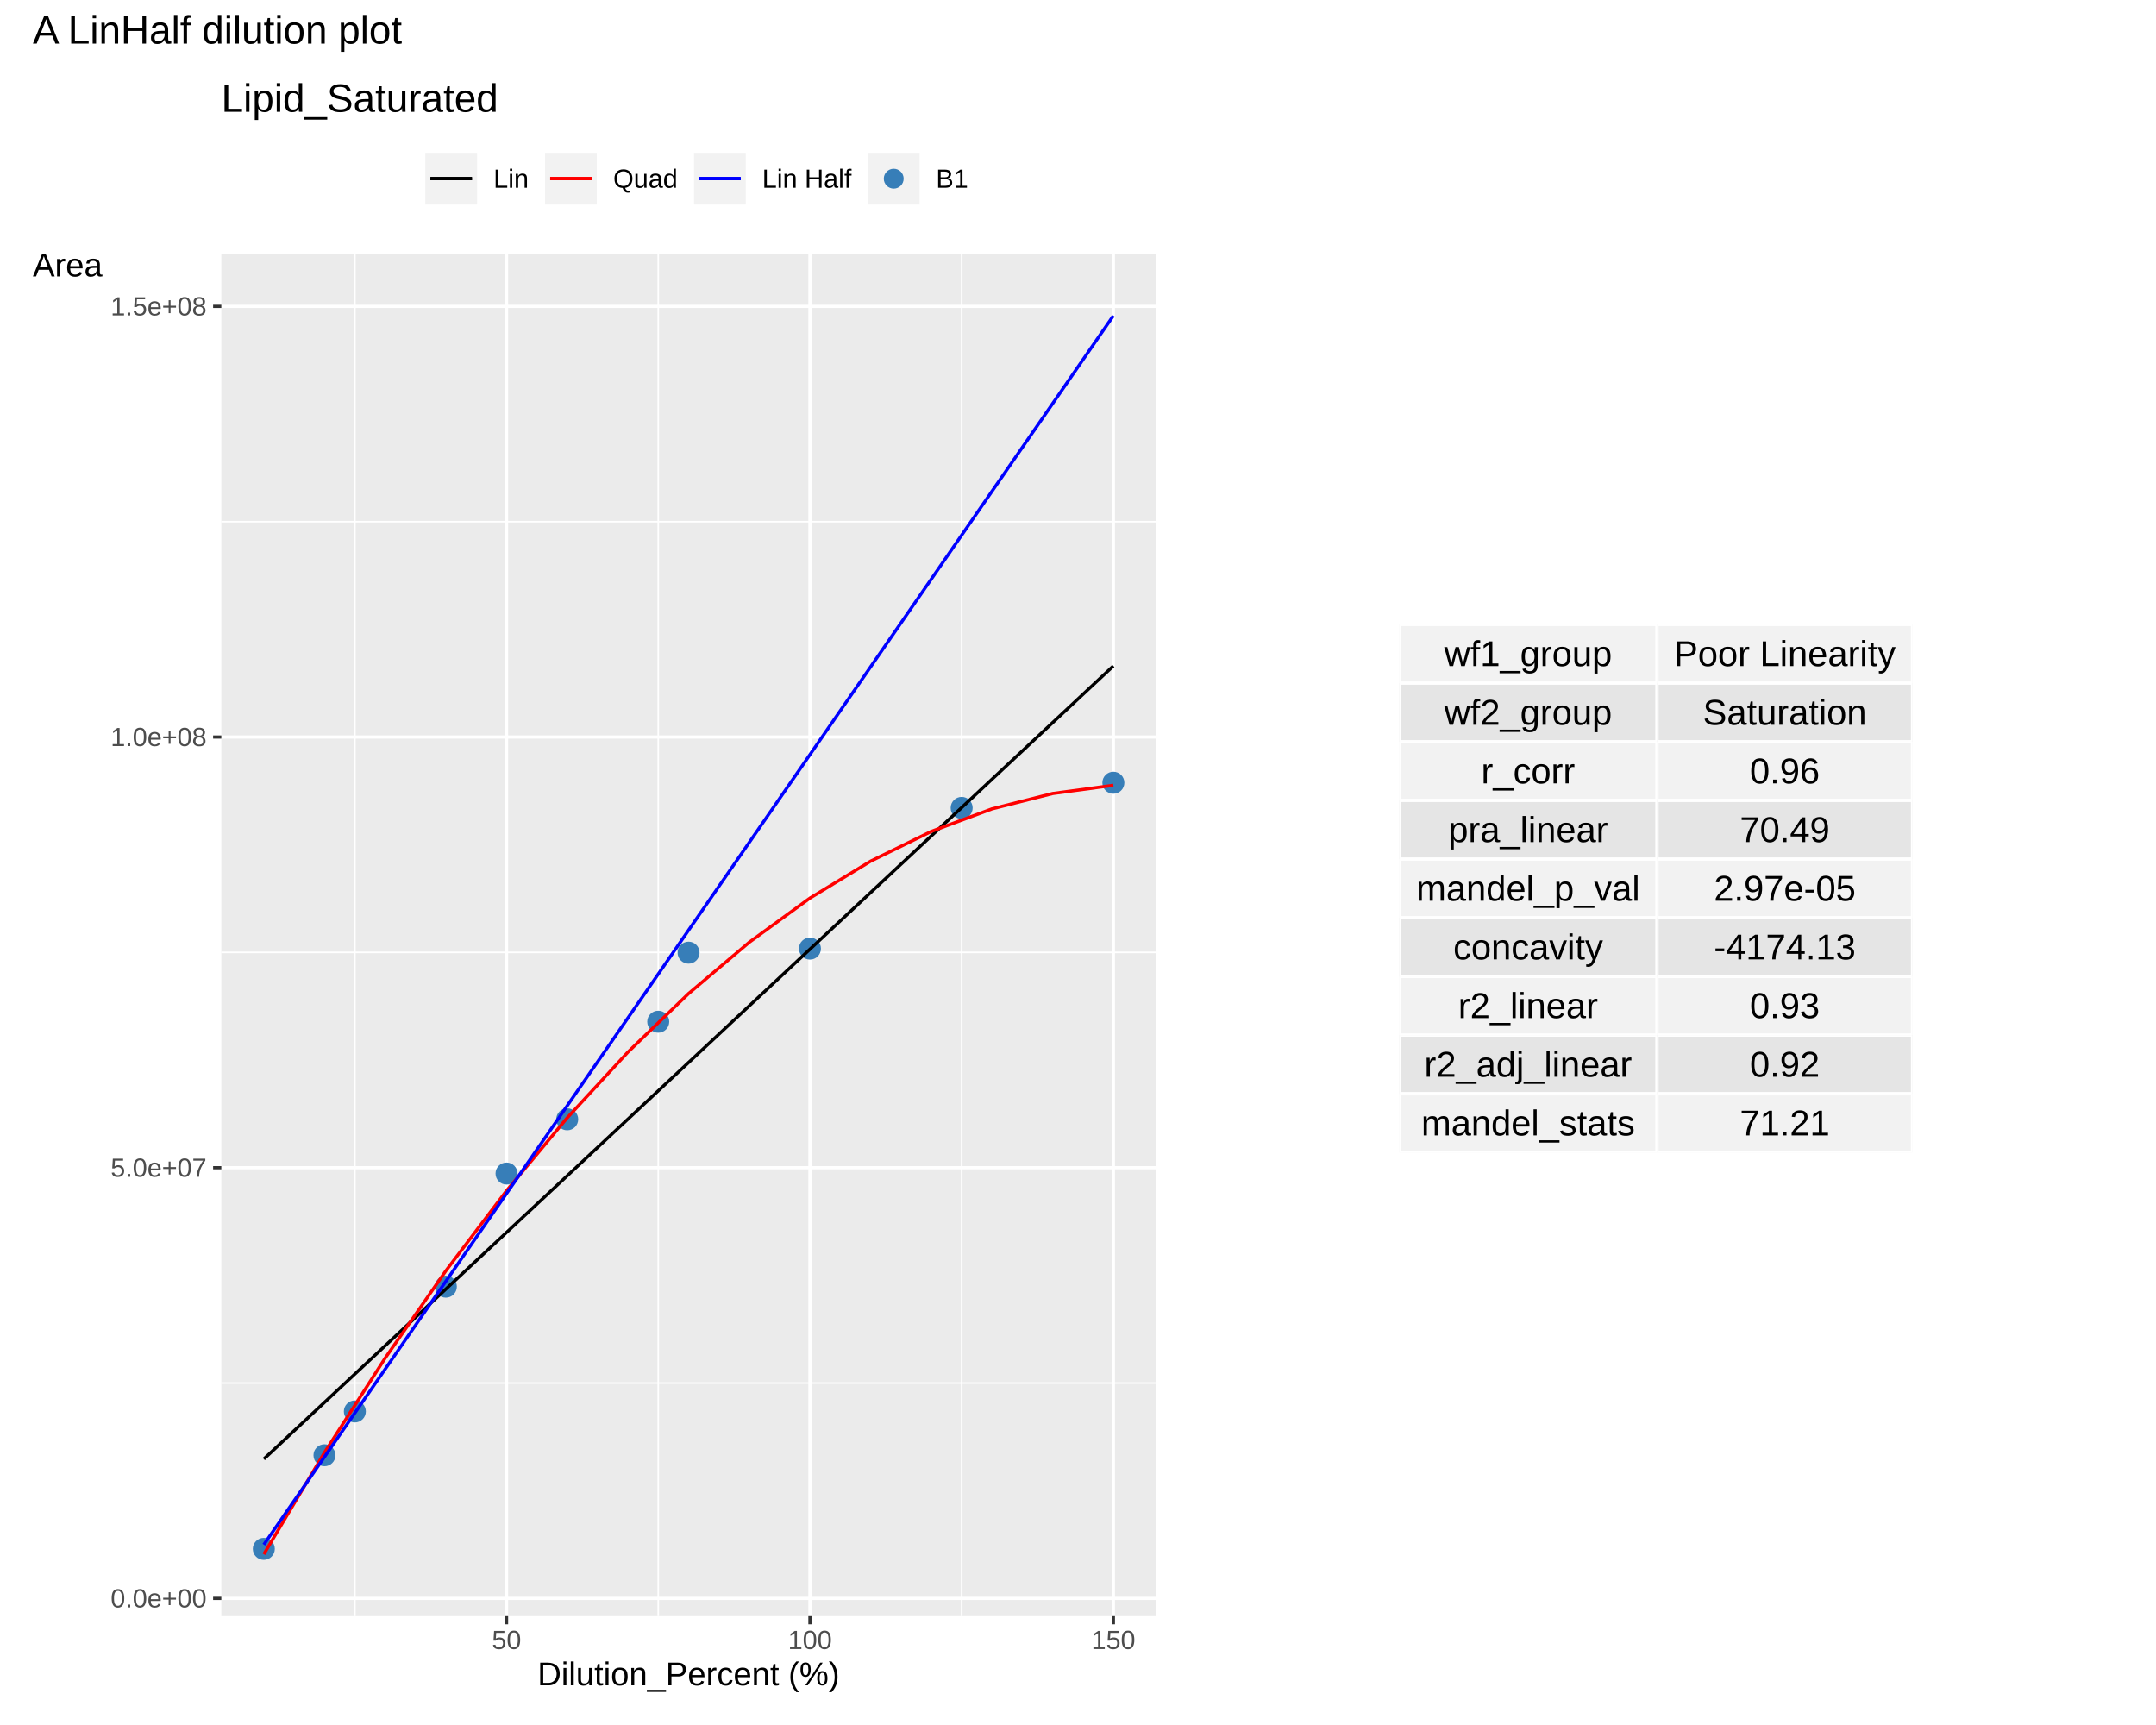
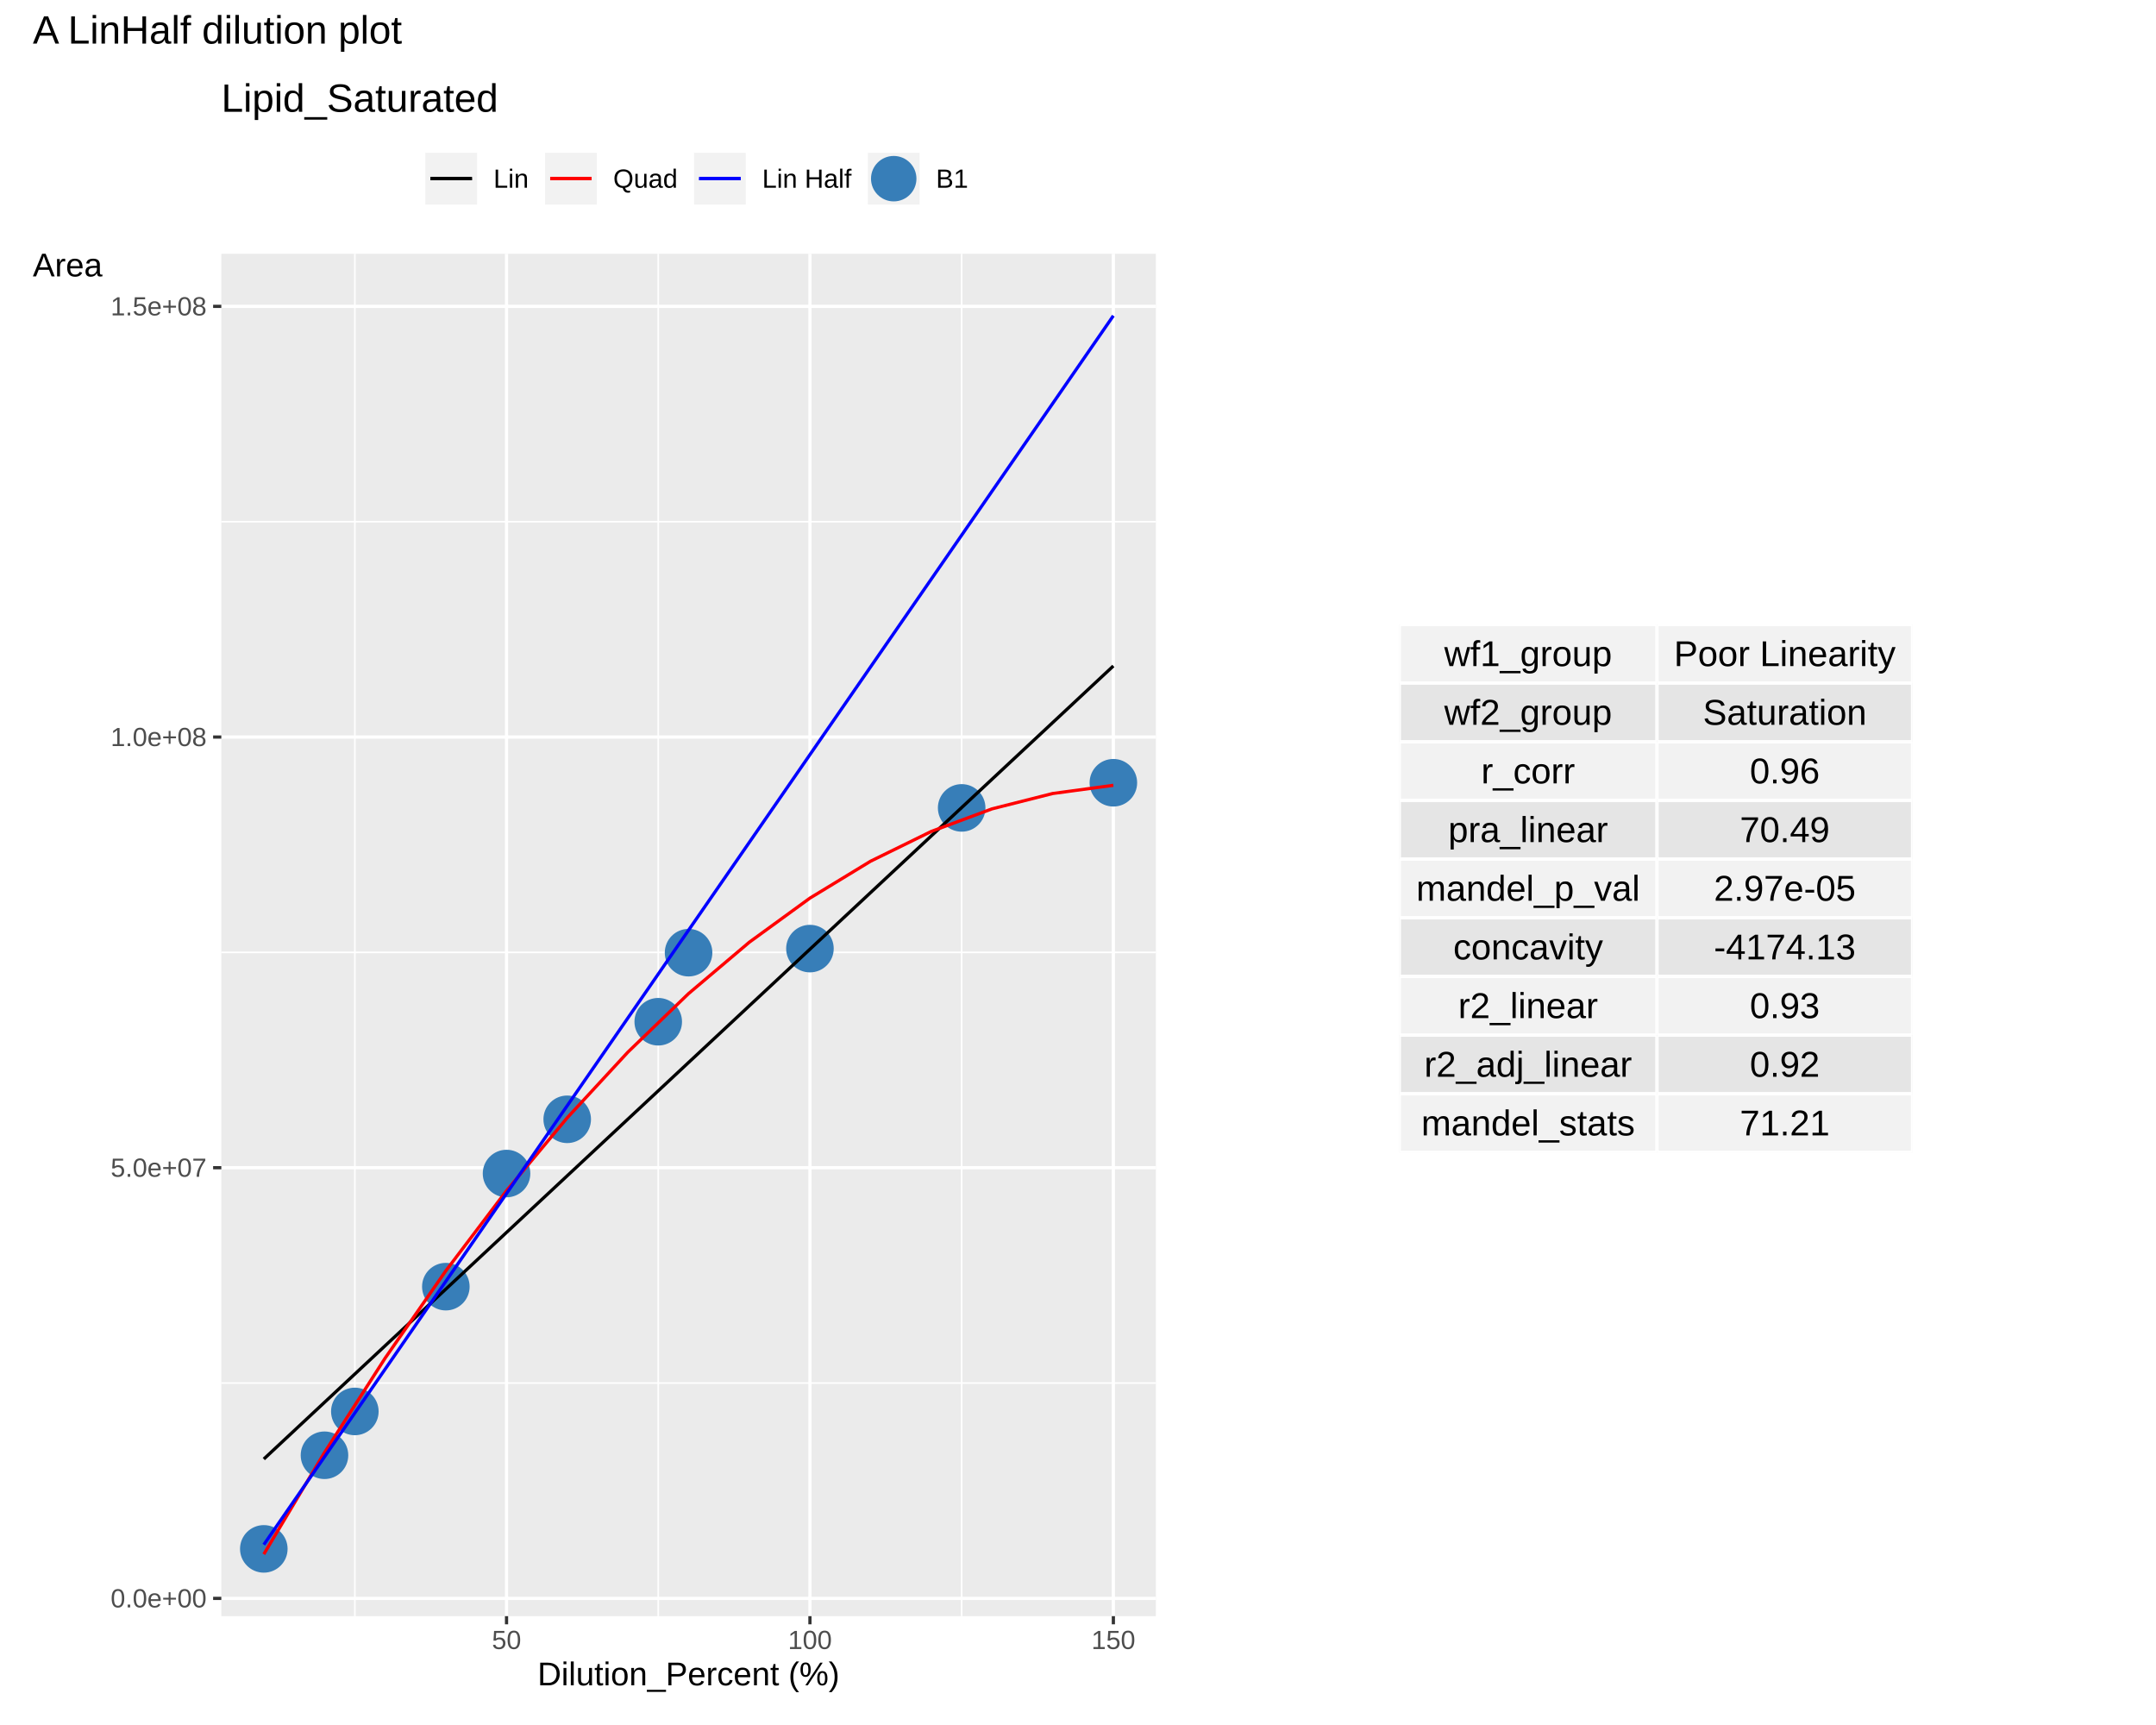
<svg xmlns="http://www.w3.org/2000/svg" viewBox="0 0 720.00 576.00">
  <defs>
    <style type="text/css">
    line, polyline, polygon, path, rect, circle {
      fill: none;
      stroke: #000000;
      stroke-linecap: round;
      stroke-linejoin: round;
      stroke-miterlimit: 10.00;
    }
  </style>
  </defs>
  <rect width="100%" height="100%" style="stroke: none; fill: #FFFFFF;" />
  <rect x="0.00" y="0.00" width="720.00" height="576.00" style="stroke-width: 1.07; stroke: #FFFFFF; fill: #FFFFFF;" />
  <defs>
    <clipPath id="cpMzkxLjQ4fDcxNC41Mnw1NzAuNTJ8MjIuNzc=">
      <rect x="391.48" y="22.77" width="323.04" height="547.75" />
    </clipPath>
  </defs>
  <rect x="391.48" y="22.77" width="323.04" height="547.75" style="stroke-width: 1.07; stroke: #FFFFFF; fill: #FFFFFF;" clip-path="url(#cpMzkxLjQ4fDcxNC41Mnw1NzAuNTJ8MjIuNzc=)" />
  <defs>
    <clipPath id="cpMC4wMHw3MjAuMDB8NTc2LjAwfDAuMDA=">
      <rect x="0.00" y="0.00" width="720.00" height="576.00" />
    </clipPath>
  </defs>
  <defs>
    <clipPath id="cpNS40OHwzOTEuNDh8NTcwLjUyfDIyLjc3">
      <rect x="5.48" y="22.77" width="386.00" height="547.75" />
    </clipPath>
  </defs>
  <rect x="5.48" y="22.77" width="386.00" height="547.75" style="stroke-width: 1.07; stroke: #FFFFFF; fill: #FFFFFF;" clip-path="url(#cpNS40OHwzOTEuNDh8NTcwLjUyfDIyLjc3)" />
  <defs>
    <clipPath id="cpMC4wMHw3MjAuMDB8NTc2LjAwfDAuMDA=">
      <rect x="0.00" y="0.00" width="720.00" height="576.00" />
    </clipPath>
  </defs>
  <defs>
    <clipPath id="cpNzMuOTF8Mzg2LjAwfDUzOS42NXw4NC43NA==">
      <rect x="73.91" y="84.74" width="312.09" height="454.91" />
    </clipPath>
  </defs>
  <rect x="73.91" y="84.74" width="312.09" height="454.91" style="stroke-width: 1.07; stroke: none; fill: #EBEBEB;" clip-path="url(#cpNzMuOTF8Mzg2LjAwfDUzOS42NXw4NC43NA==)" />
  <polyline points="73.91,461.82 386.00,461.82 " style="stroke-width: 0.53; stroke: #FFFFFF; stroke-linecap: butt;" clip-path="url(#cpNzMuOTF8Mzg2LjAwfDUzOS42NXw4NC43NA==)" />
  <polyline points="73.91,318.01 386.00,318.01 " style="stroke-width: 0.53; stroke: #FFFFFF; stroke-linecap: butt;" clip-path="url(#cpNzMuOTF8Mzg2LjAwfDUzOS42NXw4NC43NA==)" />
  <polyline points="73.91,174.20 386.00,174.20 " style="stroke-width: 0.53; stroke: #FFFFFF; stroke-linecap: butt;" clip-path="url(#cpNzMuOTF8Mzg2LjAwfDUzOS42NXw4NC43NA==)" />
  <polyline points="118.50,539.65 118.50,84.74 " style="stroke-width: 0.53; stroke: #FFFFFF; stroke-linecap: butt;" clip-path="url(#cpNzMuOTF8Mzg2LjAwfDUzOS42NXw4NC43NA==)" />
  <polyline points="219.82,539.65 219.82,84.74 " style="stroke-width: 0.53; stroke: #FFFFFF; stroke-linecap: butt;" clip-path="url(#cpNzMuOTF8Mzg2LjAwfDUzOS42NXw4NC43NA==)" />
  <polyline points="321.15,539.65 321.15,84.74 " style="stroke-width: 0.53; stroke: #FFFFFF; stroke-linecap: butt;" clip-path="url(#cpNzMuOTF8Mzg2LjAwfDUzOS42NXw4NC43NA==)" />
  <polyline points="73.91,533.72 386.00,533.72 " style="stroke-width: 1.07; stroke: #FFFFFF; stroke-linecap: butt;" clip-path="url(#cpNzMuOTF8Mzg2LjAwfDUzOS42NXw4NC43NA==)" />
  <polyline points="73.91,389.91 386.00,389.91 " style="stroke-width: 1.07; stroke: #FFFFFF; stroke-linecap: butt;" clip-path="url(#cpNzMuOTF8Mzg2LjAwfDUzOS42NXw4NC43NA==)" />
  <polyline points="73.91,246.10 386.00,246.10 " style="stroke-width: 1.07; stroke: #FFFFFF; stroke-linecap: butt;" clip-path="url(#cpNzMuOTF8Mzg2LjAwfDUzOS42NXw4NC43NA==)" />
  <polyline points="73.91,102.30 386.00,102.30 " style="stroke-width: 1.07; stroke: #FFFFFF; stroke-linecap: butt;" clip-path="url(#cpNzMuOTF8Mzg2LjAwfDUzOS42NXw4NC43NA==)" />
  <polyline points="169.16,539.65 169.16,84.74 " style="stroke-width: 1.07; stroke: #FFFFFF; stroke-linecap: butt;" clip-path="url(#cpNzMuOTF8Mzg2LjAwfDUzOS42NXw4NC43NA==)" />
  <polyline points="270.48,539.65 270.48,84.74 " style="stroke-width: 1.07; stroke: #FFFFFF; stroke-linecap: butt;" clip-path="url(#cpNzMuOTF8Mzg2LjAwfDUzOS42NXw4NC43NA==)" />
  <polyline points="371.81,539.65 371.81,84.74 " style="stroke-width: 1.07; stroke: #FFFFFF; stroke-linecap: butt;" clip-path="url(#cpNzMuOTF8Mzg2LjAwfDUzOS42NXw4NC43NA==)" />
-   <circle cx="88.10" cy="517.19" r="2.49pt" style="stroke-width: 0.71; stroke: #377EB8; fill: #377EB8;" clip-path="url(#cpNzMuOTF8Mzg2LjAwfDUzOS42NXw4NC43NA==)" />
-   <circle cx="108.36" cy="485.93" r="2.49pt" style="stroke-width: 0.71; stroke: #377EB8; fill: #377EB8;" clip-path="url(#cpNzMuOTF8Mzg2LjAwfDUzOS42NXw4NC43NA==)" />
-   <circle cx="118.50" cy="471.30" r="2.49pt" style="stroke-width: 0.71; stroke: #377EB8; fill: #377EB8;" clip-path="url(#cpNzMuOTF8Mzg2LjAwfDUzOS42NXw4NC43NA==)" />
-   <circle cx="148.89" cy="429.63" r="2.49pt" style="stroke-width: 0.71; stroke: #377EB8; fill: #377EB8;" clip-path="url(#cpNzMuOTF8Mzg2LjAwfDUzOS42NXw4NC43NA==)" />
-   <circle cx="169.16" cy="391.86" r="2.49pt" style="stroke-width: 0.71; stroke: #377EB8; fill: #377EB8;" clip-path="url(#cpNzMuOTF8Mzg2LjAwfDUzOS42NXw4NC43NA==)" />
-   <circle cx="189.42" cy="373.75" r="2.49pt" style="stroke-width: 0.71; stroke: #377EB8; fill: #377EB8;" clip-path="url(#cpNzMuOTF8Mzg2LjAwfDUzOS42NXw4NC43NA==)" />
-   <circle cx="219.82" cy="341.17" r="2.49pt" style="stroke-width: 0.71; stroke: #377EB8; fill: #377EB8;" clip-path="url(#cpNzMuOTF8Mzg2LjAwfDUzOS42NXw4NC43NA==)" />
-   <circle cx="229.95" cy="318.11" r="2.49pt" style="stroke-width: 0.71; stroke: #377EB8; fill: #377EB8;" clip-path="url(#cpNzMuOTF8Mzg2LjAwfDUzOS42NXw4NC43NA==)" />
-   <circle cx="270.48" cy="316.75" r="2.49pt" style="stroke-width: 0.71; stroke: #377EB8; fill: #377EB8;" clip-path="url(#cpNzMuOTF8Mzg2LjAwfDUzOS42NXw4NC43NA==)" />
-   <circle cx="321.15" cy="269.77" r="2.49pt" style="stroke-width: 0.71; stroke: #377EB8; fill: #377EB8;" clip-path="url(#cpNzMuOTF8Mzg2LjAwfDUzOS42NXw4NC43NA==)" />
-   <circle cx="371.81" cy="261.37" r="2.49pt" style="stroke-width: 0.71; stroke: #377EB8; fill: #377EB8;" clip-path="url(#cpNzMuOTF8Mzg2LjAwfDUzOS42NXw4NC43NA==)" />
+   <circle cx="88.10" cy="517.19" r="5.69pt" style="stroke-width: 0.71; stroke: #377EB8; fill: #377EB8;" clip-path="url(#cpNzMuOTF8Mzg2LjAwfDUzOS42NXw4NC43NA==)" />
+   <circle cx="108.36" cy="485.93" r="5.69pt" style="stroke-width: 0.71; stroke: #377EB8; fill: #377EB8;" clip-path="url(#cpNzMuOTF8Mzg2LjAwfDUzOS42NXw4NC43NA==)" />
+   <circle cx="118.50" cy="471.30" r="5.69pt" style="stroke-width: 0.71; stroke: #377EB8; fill: #377EB8;" clip-path="url(#cpNzMuOTF8Mzg2LjAwfDUzOS42NXw4NC43NA==)" />
+   <circle cx="148.89" cy="429.63" r="5.69pt" style="stroke-width: 0.71; stroke: #377EB8; fill: #377EB8;" clip-path="url(#cpNzMuOTF8Mzg2LjAwfDUzOS42NXw4NC43NA==)" />
+   <circle cx="169.16" cy="391.86" r="5.69pt" style="stroke-width: 0.71; stroke: #377EB8; fill: #377EB8;" clip-path="url(#cpNzMuOTF8Mzg2LjAwfDUzOS42NXw4NC43NA==)" />
+   <circle cx="189.42" cy="373.75" r="5.69pt" style="stroke-width: 0.71; stroke: #377EB8; fill: #377EB8;" clip-path="url(#cpNzMuOTF8Mzg2LjAwfDUzOS42NXw4NC43NA==)" />
+   <circle cx="219.82" cy="341.17" r="5.69pt" style="stroke-width: 0.71; stroke: #377EB8; fill: #377EB8;" clip-path="url(#cpNzMuOTF8Mzg2LjAwfDUzOS42NXw4NC43NA==)" />
+   <circle cx="229.95" cy="318.11" r="5.69pt" style="stroke-width: 0.71; stroke: #377EB8; fill: #377EB8;" clip-path="url(#cpNzMuOTF8Mzg2LjAwfDUzOS42NXw4NC43NA==)" />
+   <circle cx="270.48" cy="316.75" r="5.69pt" style="stroke-width: 0.71; stroke: #377EB8; fill: #377EB8;" clip-path="url(#cpNzMuOTF8Mzg2LjAwfDUzOS42NXw4NC43NA==)" />
+   <circle cx="321.15" cy="269.77" r="5.69pt" style="stroke-width: 0.71; stroke: #377EB8; fill: #377EB8;" clip-path="url(#cpNzMuOTF8Mzg2LjAwfDUzOS42NXw4NC43NA==)" />
+   <circle cx="371.81" cy="261.37" r="5.69pt" style="stroke-width: 0.71; stroke: #377EB8; fill: #377EB8;" clip-path="url(#cpNzMuOTF8Mzg2LjAwfDUzOS42NXw4NC43NA==)" />
  <polyline points="88.10,487.19 108.36,468.27 128.63,449.35 148.89,430.44 169.16,411.52 189.42,392.61 209.69,373.69 229.95,354.78 250.22,335.86 270.48,316.95 290.75,298.03 311.02,279.11 331.28,260.20 351.55,241.28 371.81,222.37 " style="stroke-width: 1.07; stroke-linecap: butt;" clip-path="url(#cpNzMuOTF8Mzg2LjAwfDUzOS42NXw4NC43NA==)" />
  <polyline points="88.10,518.97 108.36,485.03 128.63,453.48 148.89,424.34 169.16,397.59 189.42,373.25 209.69,351.31 229.95,331.77 250.22,314.63 270.48,299.89 290.75,287.56 311.02,277.62 331.28,270.09 351.55,264.96 371.81,262.22 " style="stroke-width: 1.07; stroke: #FF0000; stroke-linecap: butt;" clip-path="url(#cpNzMuOTF8Mzg2LjAwfDUzOS42NXw4NC43NA==)" />
  <polyline points="88.10,515.78 108.36,486.47 128.63,457.16 148.89,427.84 169.16,398.53 189.42,369.22 209.69,339.91 229.95,310.60 250.22,281.29 270.48,251.98 290.75,222.66 311.02,193.35 331.28,164.04 351.55,134.73 371.81,105.42 " style="stroke-width: 1.07; stroke: #0000FF; stroke-linecap: butt;" clip-path="url(#cpNzMuOTF8Mzg2LjAwfDUzOS42NXw4NC43NA==)" />
  <defs>
    <clipPath id="cpMC4wMHw3MjAuMDB8NTc2LjAwfDAuMDA=">
      <rect x="0.00" y="0.00" width="720.00" height="576.00" />
    </clipPath>
  </defs>
  <g clip-path="url(#cpMC4wMHw3MjAuMDB8NTc2LjAwfDAuMDA=)">
    <text x="36.95" y="536.74" style="font-size: 8.80px; fill: #4D4D4D; font-family: Liberation Sans;" textLength="32.03px" lengthAdjust="spacingAndGlyphs">0.0e+00</text>
  </g>
  <g clip-path="url(#cpMC4wMHw3MjAuMDB8NTc2LjAwfDAuMDA=)">
    <text x="36.95" y="392.94" style="font-size: 8.80px; fill: #4D4D4D; font-family: Liberation Sans;" textLength="32.03px" lengthAdjust="spacingAndGlyphs">5.0e+07</text>
  </g>
  <g clip-path="url(#cpMC4wMHw3MjAuMDB8NTc2LjAwfDAuMDA=)">
    <text x="36.95" y="249.13" style="font-size: 8.80px; fill: #4D4D4D; font-family: Liberation Sans;" textLength="32.03px" lengthAdjust="spacingAndGlyphs">1.0e+08</text>
  </g>
  <g clip-path="url(#cpMC4wMHw3MjAuMDB8NTc2LjAwfDAuMDA=)">
    <text x="36.95" y="105.32" style="font-size: 8.80px; fill: #4D4D4D; font-family: Liberation Sans;" textLength="32.03px" lengthAdjust="spacingAndGlyphs">1.5e+08</text>
  </g>
  <polyline points="71.17,533.72 73.91,533.72 " style="stroke-width: 1.07; stroke: #333333; stroke-linecap: butt;" clip-path="url(#cpMC4wMHw3MjAuMDB8NTc2LjAwfDAuMDA=)" />
  <polyline points="71.17,389.91 73.91,389.91 " style="stroke-width: 1.07; stroke: #333333; stroke-linecap: butt;" clip-path="url(#cpMC4wMHw3MjAuMDB8NTc2LjAwfDAuMDA=)" />
  <polyline points="71.17,246.10 73.91,246.10 " style="stroke-width: 1.07; stroke: #333333; stroke-linecap: butt;" clip-path="url(#cpMC4wMHw3MjAuMDB8NTc2LjAwfDAuMDA=)" />
  <polyline points="71.17,102.30 73.91,102.30 " style="stroke-width: 1.07; stroke: #333333; stroke-linecap: butt;" clip-path="url(#cpMC4wMHw3MjAuMDB8NTc2LjAwfDAuMDA=)" />
  <polyline points="169.16,542.39 169.16,539.65 " style="stroke-width: 1.07; stroke: #333333; stroke-linecap: butt;" clip-path="url(#cpMC4wMHw3MjAuMDB8NTc2LjAwfDAuMDA=)" />
  <polyline points="270.48,542.39 270.48,539.65 " style="stroke-width: 1.07; stroke: #333333; stroke-linecap: butt;" clip-path="url(#cpMC4wMHw3MjAuMDB8NTc2LjAwfDAuMDA=)" />
  <polyline points="371.81,542.39 371.81,539.65 " style="stroke-width: 1.07; stroke: #333333; stroke-linecap: butt;" clip-path="url(#cpMC4wMHw3MjAuMDB8NTc2LjAwfDAuMDA=)" />
  <g clip-path="url(#cpMC4wMHw3MjAuMDB8NTc2LjAwfDAuMDA=)">
    <text x="164.27" y="550.63" style="font-size: 8.80px; fill: #4D4D4D; font-family: Liberation Sans;" textLength="9.78px" lengthAdjust="spacingAndGlyphs">50</text>
  </g>
  <g clip-path="url(#cpMC4wMHw3MjAuMDB8NTc2LjAwfDAuMDA=)">
    <text x="263.15" y="550.63" style="font-size: 8.80px; fill: #4D4D4D; font-family: Liberation Sans;" textLength="14.67px" lengthAdjust="spacingAndGlyphs">100</text>
  </g>
  <g clip-path="url(#cpMC4wMHw3MjAuMDB8NTc2LjAwfDAuMDA=)">
    <text x="364.48" y="550.63" style="font-size: 8.80px; fill: #4D4D4D; font-family: Liberation Sans;" textLength="14.67px" lengthAdjust="spacingAndGlyphs">150</text>
  </g>
  <g clip-path="url(#cpMC4wMHw3MjAuMDB8NTc2LjAwfDAuMDA=)">
    <text x="179.50" y="562.76" style="font-size: 11.00px; font-family: Liberation Sans;" textLength="100.91px" lengthAdjust="spacingAndGlyphs">Dilution_Percent (%)</text>
  </g>
  <g clip-path="url(#cpMC4wMHw3MjAuMDB8NTc2LjAwfDAuMDA=)">
    <text x="10.96" y="92.30" style="font-size: 11.00px; font-family: Liberation Sans;" textLength="23.25px" lengthAdjust="spacingAndGlyphs">Area</text>
  </g>
  <rect x="131.08" y="45.54" width="197.74" height="28.24" style="stroke-width: 1.07; stroke: none; fill: #FFFFFF;" clip-path="url(#cpMC4wMHw3MjAuMDB8NTc2LjAwfDAuMDA=)" />
  <rect x="142.04" y="51.02" width="17.28" height="17.28" style="stroke-width: 1.07; stroke: none; fill: #F2F2F2;" clip-path="url(#cpMC4wMHw3MjAuMDB8NTc2LjAwfDAuMDA=)" />
  <line x1="143.77" y1="59.66" x2="157.59" y2="59.66" style="stroke-width: 1.07; stroke-linecap: butt;" clip-path="url(#cpMC4wMHw3MjAuMDB8NTc2LjAwfDAuMDA=)" />
  <line x1="143.77" y1="59.66" x2="157.59" y2="59.66" style="stroke-width: 1.07; stroke-linecap: butt;" clip-path="url(#cpMC4wMHw3MjAuMDB8NTc2LjAwfDAuMDA=)" />
  <line x1="143.77" y1="59.66" x2="157.59" y2="59.66" style="stroke-width: 1.07; stroke-linecap: butt;" clip-path="url(#cpMC4wMHw3MjAuMDB8NTc2LjAwfDAuMDA=)" />
  <rect x="182.01" y="51.02" width="17.28" height="17.28" style="stroke-width: 1.07; stroke: none; fill: #F2F2F2;" clip-path="url(#cpMC4wMHw3MjAuMDB8NTc2LjAwfDAuMDA=)" />
  <line x1="183.74" y1="59.66" x2="197.57" y2="59.66" style="stroke-width: 1.07; stroke: #FF0000; stroke-linecap: butt;" clip-path="url(#cpMC4wMHw3MjAuMDB8NTc2LjAwfDAuMDA=)" />
  <line x1="183.74" y1="59.66" x2="197.57" y2="59.66" style="stroke-width: 1.07; stroke: #FF0000; stroke-linecap: butt;" clip-path="url(#cpMC4wMHw3MjAuMDB8NTc2LjAwfDAuMDA=)" />
  <line x1="183.74" y1="59.66" x2="197.57" y2="59.66" style="stroke-width: 1.07; stroke: #FF0000; stroke-linecap: butt;" clip-path="url(#cpMC4wMHw3MjAuMDB8NTc2LjAwfDAuMDA=)" />
  <rect x="231.77" y="51.02" width="17.28" height="17.28" style="stroke-width: 1.07; stroke: none; fill: #F2F2F2;" clip-path="url(#cpMC4wMHw3MjAuMDB8NTc2LjAwfDAuMDA=)" />
  <line x1="233.50" y1="59.66" x2="247.32" y2="59.66" style="stroke-width: 1.07; stroke: #0000FF; stroke-linecap: butt;" clip-path="url(#cpMC4wMHw3MjAuMDB8NTc2LjAwfDAuMDA=)" />
  <line x1="233.50" y1="59.66" x2="247.32" y2="59.66" style="stroke-width: 1.07; stroke: #0000FF; stroke-linecap: butt;" clip-path="url(#cpMC4wMHw3MjAuMDB8NTc2LjAwfDAuMDA=)" />
  <line x1="233.50" y1="59.66" x2="247.32" y2="59.66" style="stroke-width: 1.07; stroke: #0000FF; stroke-linecap: butt;" clip-path="url(#cpMC4wMHw3MjAuMDB8NTc2LjAwfDAuMDA=)" />
  <rect x="289.82" y="51.02" width="17.28" height="17.28" style="stroke-width: 1.07; stroke: none; fill: #F2F2F2;" clip-path="url(#cpMC4wMHw3MjAuMDB8NTc2LjAwfDAuMDA=)" />
-   <circle cx="298.46" cy="59.66" r="2.49pt" style="stroke-width: 0.71; stroke: none; fill: #377EB8;" clip-path="url(#cpMC4wMHw3MjAuMDB8NTc2LjAwfDAuMDA=)" />
+   <circle cx="298.46" cy="59.66" r="5.69pt" style="stroke-width: 0.71; stroke: none; fill: #377EB8;" clip-path="url(#cpMC4wMHw3MjAuMDB8NTc2LjAwfDAuMDA=)" />
  <g clip-path="url(#cpMC4wMHw3MjAuMDB8NTc2LjAwfDAuMDA=)">
    <text x="164.80" y="62.69" style="font-size: 8.80px; font-family: Liberation Sans;" textLength="11.73px" lengthAdjust="spacingAndGlyphs">Lin</text>
  </g>
  <g clip-path="url(#cpMC4wMHw3MjAuMDB8NTc2LjAwfDAuMDA=)">
    <text x="204.77" y="62.69" style="font-size: 8.80px; font-family: Liberation Sans;" textLength="21.52px" lengthAdjust="spacingAndGlyphs">Quad</text>
  </g>
  <g clip-path="url(#cpMC4wMHw3MjAuMDB8NTc2LjAwfDAuMDA=)">
    <text x="254.53" y="62.69" style="font-size: 8.80px; font-family: Liberation Sans;" textLength="29.81px" lengthAdjust="spacingAndGlyphs">Lin Half</text>
  </g>
  <g clip-path="url(#cpMC4wMHw3MjAuMDB8NTc2LjAwfDAuMDA=)">
    <text x="312.58" y="62.69" style="font-size: 8.80px; font-family: Liberation Sans;" textLength="10.77px" lengthAdjust="spacingAndGlyphs">B1</text>
  </g>
  <g clip-path="url(#cpMC4wMHw3MjAuMDB8NTc2LjAwfDAuMDA=)">
    <text x="73.91" y="37.33" style="font-size: 13.20px; font-family: Liberation Sans;" textLength="92.33px" lengthAdjust="spacingAndGlyphs">Lipid_Saturated</text>
  </g>
  <defs>
    <clipPath id="cpMzk2Ljk2fDcwOS4wNHw1MzkuNjV8ODQuNzQ=">
      <rect x="396.96" y="84.74" width="312.09" height="454.91" />
    </clipPath>
  </defs>
  <defs>
    <clipPath id="cpMC4wMHw3MjAuMDB8NTc2LjAwfDAuMDA=">
      <rect x="0.00" y="0.00" width="720.00" height="576.00" />
    </clipPath>
  </defs>
  <defs>
    <clipPath id="cpMzkxLjQ4fDcxNC41Mnw1NzAuNTJ8MjIuNzc=">
      <rect x="391.48" y="22.77" width="323.04" height="547.75" />
    </clipPath>
  </defs>
  <defs>
    <clipPath id="cpNDY3LjI4fDU1My4zNHwyMjguMDl8MjA4LjUw">
      <rect x="467.28" y="208.50" width="86.06" height="19.59" />
    </clipPath>
  </defs>
  <rect x="467.28" y="208.50" width="86.06" height="19.59" style="stroke-width: 1.12; stroke: #FFFFFF; fill: #F2F2F2;" clip-path="url(#cpNDY3LjI4fDU1My4zNHwyMjguMDl8MjA4LjUw)" />
  <defs>
    <clipPath id="cpMzkxLjQ4fDcxNC41Mnw1NzAuNTJ8MjIuNzc=">
      <rect x="391.48" y="22.77" width="323.04" height="547.75" />
    </clipPath>
  </defs>
  <defs>
    <clipPath id="cpNDY3LjI4fDU1My4zNHwyNDcuNjd8MjI4LjA5">
      <rect x="467.28" y="228.09" width="86.06" height="19.59" />
    </clipPath>
  </defs>
  <rect x="467.28" y="228.09" width="86.06" height="19.59" style="stroke-width: 1.12; stroke: #FFFFFF; fill: #E5E5E5;" clip-path="url(#cpNDY3LjI4fDU1My4zNHwyNDcuNjd8MjI4LjA5)" />
  <defs>
    <clipPath id="cpMzkxLjQ4fDcxNC41Mnw1NzAuNTJ8MjIuNzc=">
      <rect x="391.48" y="22.77" width="323.04" height="547.75" />
    </clipPath>
  </defs>
  <defs>
    <clipPath id="cpNTUzLjM0fDYzOC43MXwyMjguMDl8MjA4LjUw">
      <rect x="553.34" y="208.50" width="85.37" height="19.59" />
    </clipPath>
  </defs>
  <rect x="553.34" y="208.50" width="85.37" height="19.59" style="stroke-width: 1.12; stroke: #FFFFFF; fill: #F2F2F2;" clip-path="url(#cpNTUzLjM0fDYzOC43MXwyMjguMDl8MjA4LjUw)" />
  <defs>
    <clipPath id="cpMzkxLjQ4fDcxNC41Mnw1NzAuNTJ8MjIuNzc=">
      <rect x="391.48" y="22.77" width="323.04" height="547.75" />
    </clipPath>
  </defs>
  <defs>
    <clipPath id="cpNTUzLjM0fDYzOC43MXwyNDcuNjd8MjI4LjA5">
      <rect x="553.34" y="228.09" width="85.37" height="19.59" />
    </clipPath>
  </defs>
  <rect x="553.34" y="228.09" width="85.37" height="19.59" style="stroke-width: 1.12; stroke: #FFFFFF; fill: #E5E5E5;" clip-path="url(#cpNTUzLjM0fDYzOC43MXwyNDcuNjd8MjI4LjA5)" />
  <defs>
    <clipPath id="cpMzkxLjQ4fDcxNC41Mnw1NzAuNTJ8MjIuNzc=">
      <rect x="391.48" y="22.77" width="323.04" height="547.75" />
    </clipPath>
  </defs>
  <defs>
    <clipPath id="cpNDY3LjI4fDU1My4zNHwyNjcuMjZ8MjQ3LjY3">
      <rect x="467.28" y="247.67" width="86.06" height="19.59" />
    </clipPath>
  </defs>
  <rect x="467.28" y="247.67" width="86.06" height="19.59" style="stroke-width: 1.12; stroke: #FFFFFF; fill: #F2F2F2;" clip-path="url(#cpNDY3LjI4fDU1My4zNHwyNjcuMjZ8MjQ3LjY3)" />
  <defs>
    <clipPath id="cpMzkxLjQ4fDcxNC41Mnw1NzAuNTJ8MjIuNzc=">
      <rect x="391.48" y="22.77" width="323.04" height="547.75" />
    </clipPath>
  </defs>
  <defs>
    <clipPath id="cpNDY3LjI4fDU1My4zNHwyODYuODV8MjY3LjI2">
      <rect x="467.28" y="267.26" width="86.06" height="19.59" />
    </clipPath>
  </defs>
  <rect x="467.28" y="267.26" width="86.06" height="19.59" style="stroke-width: 1.12; stroke: #FFFFFF; fill: #E5E5E5;" clip-path="url(#cpNDY3LjI4fDU1My4zNHwyODYuODV8MjY3LjI2)" />
  <defs>
    <clipPath id="cpMzkxLjQ4fDcxNC41Mnw1NzAuNTJ8MjIuNzc=">
      <rect x="391.48" y="22.77" width="323.04" height="547.75" />
    </clipPath>
  </defs>
  <defs>
    <clipPath id="cpNDY3LjI4fDU1My4zNHwzMDYuNDR8Mjg2Ljg1">
      <rect x="467.28" y="286.85" width="86.06" height="19.59" />
    </clipPath>
  </defs>
  <rect x="467.28" y="286.85" width="86.06" height="19.59" style="stroke-width: 1.12; stroke: #FFFFFF; fill: #F2F2F2;" clip-path="url(#cpNDY3LjI4fDU1My4zNHwzMDYuNDR8Mjg2Ljg1)" />
  <defs>
    <clipPath id="cpMzkxLjQ4fDcxNC41Mnw1NzAuNTJ8MjIuNzc=">
      <rect x="391.48" y="22.77" width="323.04" height="547.75" />
    </clipPath>
  </defs>
  <defs>
    <clipPath id="cpNDY3LjI4fDU1My4zNHwzMjYuMDN8MzA2LjQ0">
      <rect x="467.28" y="306.44" width="86.06" height="19.59" />
    </clipPath>
  </defs>
  <rect x="467.28" y="306.44" width="86.06" height="19.59" style="stroke-width: 1.12; stroke: #FFFFFF; fill: #E5E5E5;" clip-path="url(#cpNDY3LjI4fDU1My4zNHwzMjYuMDN8MzA2LjQ0)" />
  <defs>
    <clipPath id="cpMzkxLjQ4fDcxNC41Mnw1NzAuNTJ8MjIuNzc=">
      <rect x="391.48" y="22.77" width="323.04" height="547.75" />
    </clipPath>
  </defs>
  <defs>
    <clipPath id="cpNDY3LjI4fDU1My4zNHwzNDUuNjJ8MzI2LjAz">
      <rect x="467.28" y="326.03" width="86.06" height="19.59" />
    </clipPath>
  </defs>
  <rect x="467.28" y="326.03" width="86.06" height="19.59" style="stroke-width: 1.12; stroke: #FFFFFF; fill: #F2F2F2;" clip-path="url(#cpNDY3LjI4fDU1My4zNHwzNDUuNjJ8MzI2LjAz)" />
  <defs>
    <clipPath id="cpMzkxLjQ4fDcxNC41Mnw1NzAuNTJ8MjIuNzc=">
      <rect x="391.48" y="22.77" width="323.04" height="547.75" />
    </clipPath>
  </defs>
  <defs>
    <clipPath id="cpNDY3LjI4fDU1My4zNHwzNjUuMjF8MzQ1LjYy">
      <rect x="467.28" y="345.62" width="86.06" height="19.59" />
    </clipPath>
  </defs>
  <rect x="467.28" y="345.62" width="86.06" height="19.59" style="stroke-width: 1.12; stroke: #FFFFFF; fill: #E5E5E5;" clip-path="url(#cpNDY3LjI4fDU1My4zNHwzNjUuMjF8MzQ1LjYy)" />
  <defs>
    <clipPath id="cpMzkxLjQ4fDcxNC41Mnw1NzAuNTJ8MjIuNzc=">
      <rect x="391.48" y="22.77" width="323.04" height="547.75" />
    </clipPath>
  </defs>
  <defs>
    <clipPath id="cpNDY3LjI4fDU1My4zNHwzODQuNzl8MzY1LjIx">
      <rect x="467.28" y="365.21" width="86.06" height="19.59" />
    </clipPath>
  </defs>
  <rect x="467.28" y="365.21" width="86.06" height="19.59" style="stroke-width: 1.12; stroke: #FFFFFF; fill: #F2F2F2;" clip-path="url(#cpNDY3LjI4fDU1My4zNHwzODQuNzl8MzY1LjIx)" />
  <defs>
    <clipPath id="cpMzkxLjQ4fDcxNC41Mnw1NzAuNTJ8MjIuNzc=">
      <rect x="391.48" y="22.77" width="323.04" height="547.75" />
    </clipPath>
  </defs>
  <defs>
    <clipPath id="cpNTUzLjM0fDYzOC43MXwyNjcuMjZ8MjQ3LjY3">
      <rect x="553.34" y="247.67" width="85.37" height="19.59" />
    </clipPath>
  </defs>
  <rect x="553.34" y="247.67" width="85.37" height="19.59" style="stroke-width: 1.12; stroke: #FFFFFF; fill: #F2F2F2;" clip-path="url(#cpNTUzLjM0fDYzOC43MXwyNjcuMjZ8MjQ3LjY3)" />
  <defs>
    <clipPath id="cpMzkxLjQ4fDcxNC41Mnw1NzAuNTJ8MjIuNzc=">
      <rect x="391.48" y="22.77" width="323.04" height="547.75" />
    </clipPath>
  </defs>
  <defs>
    <clipPath id="cpNTUzLjM0fDYzOC43MXwyODYuODV8MjY3LjI2">
      <rect x="553.34" y="267.26" width="85.37" height="19.59" />
    </clipPath>
  </defs>
  <rect x="553.34" y="267.26" width="85.37" height="19.59" style="stroke-width: 1.12; stroke: #FFFFFF; fill: #E5E5E5;" clip-path="url(#cpNTUzLjM0fDYzOC43MXwyODYuODV8MjY3LjI2)" />
  <defs>
    <clipPath id="cpMzkxLjQ4fDcxNC41Mnw1NzAuNTJ8MjIuNzc=">
      <rect x="391.48" y="22.77" width="323.04" height="547.75" />
    </clipPath>
  </defs>
  <defs>
    <clipPath id="cpNTUzLjM0fDYzOC43MXwzMDYuNDR8Mjg2Ljg1">
      <rect x="553.34" y="286.85" width="85.37" height="19.59" />
    </clipPath>
  </defs>
  <rect x="553.34" y="286.85" width="85.37" height="19.59" style="stroke-width: 1.12; stroke: #FFFFFF; fill: #F2F2F2;" clip-path="url(#cpNTUzLjM0fDYzOC43MXwzMDYuNDR8Mjg2Ljg1)" />
  <defs>
    <clipPath id="cpMzkxLjQ4fDcxNC41Mnw1NzAuNTJ8MjIuNzc=">
      <rect x="391.48" y="22.77" width="323.04" height="547.75" />
    </clipPath>
  </defs>
  <defs>
    <clipPath id="cpNTUzLjM0fDYzOC43MXwzMjYuMDN8MzA2LjQ0">
      <rect x="553.34" y="306.44" width="85.37" height="19.59" />
    </clipPath>
  </defs>
  <rect x="553.34" y="306.44" width="85.37" height="19.59" style="stroke-width: 1.12; stroke: #FFFFFF; fill: #E5E5E5;" clip-path="url(#cpNTUzLjM0fDYzOC43MXwzMjYuMDN8MzA2LjQ0)" />
  <defs>
    <clipPath id="cpMzkxLjQ4fDcxNC41Mnw1NzAuNTJ8MjIuNzc=">
      <rect x="391.48" y="22.77" width="323.04" height="547.75" />
    </clipPath>
  </defs>
  <defs>
    <clipPath id="cpNTUzLjM0fDYzOC43MXwzNDUuNjJ8MzI2LjAz">
      <rect x="553.34" y="326.03" width="85.37" height="19.59" />
    </clipPath>
  </defs>
  <rect x="553.34" y="326.03" width="85.37" height="19.59" style="stroke-width: 1.12; stroke: #FFFFFF; fill: #F2F2F2;" clip-path="url(#cpNTUzLjM0fDYzOC43MXwzNDUuNjJ8MzI2LjAz)" />
  <defs>
    <clipPath id="cpMzkxLjQ4fDcxNC41Mnw1NzAuNTJ8MjIuNzc=">
      <rect x="391.48" y="22.77" width="323.04" height="547.75" />
    </clipPath>
  </defs>
  <defs>
    <clipPath id="cpNTUzLjM0fDYzOC43MXwzNjUuMjF8MzQ1LjYy">
      <rect x="553.34" y="345.62" width="85.37" height="19.59" />
    </clipPath>
  </defs>
  <rect x="553.34" y="345.62" width="85.37" height="19.59" style="stroke-width: 1.12; stroke: #FFFFFF; fill: #E5E5E5;" clip-path="url(#cpNTUzLjM0fDYzOC43MXwzNjUuMjF8MzQ1LjYy)" />
  <defs>
    <clipPath id="cpMzkxLjQ4fDcxNC41Mnw1NzAuNTJ8MjIuNzc=">
      <rect x="391.48" y="22.77" width="323.04" height="547.75" />
    </clipPath>
  </defs>
  <defs>
    <clipPath id="cpNTUzLjM0fDYzOC43MXwzODQuNzl8MzY1LjIx">
      <rect x="553.34" y="365.21" width="85.37" height="19.59" />
    </clipPath>
  </defs>
  <rect x="553.34" y="365.21" width="85.37" height="19.59" style="stroke-width: 1.12; stroke: #FFFFFF; fill: #F2F2F2;" clip-path="url(#cpNTUzLjM0fDYzOC43MXwzODQuNzl8MzY1LjIx)" />
  <defs>
    <clipPath id="cpMzkxLjQ4fDcxNC41Mnw1NzAuNTJ8MjIuNzc=">
      <rect x="391.48" y="22.77" width="323.04" height="547.75" />
    </clipPath>
  </defs>
  <defs>
    <clipPath id="cpNDY3LjI4fDU1My4zNHwyMjguMDl8MjA4LjUw">
      <rect x="467.28" y="208.50" width="86.06" height="19.59" />
    </clipPath>
  </defs>
  <g clip-path="url(#cpNDY3LjI4fDU1My4zNHwyMjguMDl8MjA4LjUw)">
    <text x="482.30" y="222.42" style="font-size: 12.00px; font-family: Liberation Sans;" textLength="56.03px" lengthAdjust="spacingAndGlyphs">wf1_group</text>
  </g>
  <defs>
    <clipPath id="cpMzkxLjQ4fDcxNC41Mnw1NzAuNTJ8MjIuNzc=">
      <rect x="391.48" y="22.77" width="323.04" height="547.75" />
    </clipPath>
  </defs>
  <defs>
    <clipPath id="cpNDY3LjI4fDU1My4zNHwyNjcuMjZ8MjQ3LjY3">
      <rect x="467.28" y="247.67" width="86.06" height="19.59" />
    </clipPath>
  </defs>
  <g clip-path="url(#cpNDY3LjI4fDU1My4zNHwyNjcuMjZ8MjQ3LjY3)">
    <text x="494.64" y="261.59" style="font-size: 12.00px; font-family: Liberation Sans;" textLength="31.34px" lengthAdjust="spacingAndGlyphs">r_corr</text>
  </g>
  <defs>
    <clipPath id="cpMzkxLjQ4fDcxNC41Mnw1NzAuNTJ8MjIuNzc=">
      <rect x="391.48" y="22.77" width="323.04" height="547.75" />
    </clipPath>
  </defs>
  <defs>
    <clipPath id="cpNDY3LjI4fDU1My4zNHwyNDcuNjd8MjI4LjA5">
      <rect x="467.28" y="228.09" width="86.06" height="19.59" />
    </clipPath>
  </defs>
  <g clip-path="url(#cpNDY3LjI4fDU1My4zNHwyNDcuNjd8MjI4LjA5)">
    <text x="482.30" y="242.01" style="font-size: 12.00px; font-family: Liberation Sans;" textLength="56.03px" lengthAdjust="spacingAndGlyphs">wf2_group</text>
  </g>
  <defs>
    <clipPath id="cpMzkxLjQ4fDcxNC41Mnw1NzAuNTJ8MjIuNzc=">
      <rect x="391.48" y="22.77" width="323.04" height="547.75" />
    </clipPath>
  </defs>
  <defs>
    <clipPath id="cpNDY3LjI4fDU1My4zNHwyODYuODV8MjY3LjI2">
      <rect x="467.28" y="267.26" width="86.06" height="19.59" />
    </clipPath>
  </defs>
  <g clip-path="url(#cpNDY3LjI4fDU1My4zNHwyODYuODV8MjY3LjI2)">
    <text x="483.63" y="281.18" style="font-size: 12.00px; font-family: Liberation Sans;" textLength="53.38px" lengthAdjust="spacingAndGlyphs">pra_linear</text>
  </g>
  <defs>
    <clipPath id="cpMzkxLjQ4fDcxNC41Mnw1NzAuNTJ8MjIuNzc=">
      <rect x="391.48" y="22.77" width="323.04" height="547.75" />
    </clipPath>
  </defs>
  <defs>
    <clipPath id="cpNTUzLjM0fDYzOC43MXwyMjguMDl8MjA4LjUw">
      <rect x="553.34" y="208.50" width="85.37" height="19.59" />
    </clipPath>
  </defs>
  <g clip-path="url(#cpNTUzLjM0fDYzOC43MXwyMjguMDl8MjA4LjUw)">
    <text x="559.01" y="222.42" style="font-size: 12.00px; font-family: Liberation Sans;" textLength="74.03px" lengthAdjust="spacingAndGlyphs">Poor Linearity</text>
  </g>
  <defs>
    <clipPath id="cpMzkxLjQ4fDcxNC41Mnw1NzAuNTJ8MjIuNzc=">
      <rect x="391.48" y="22.77" width="323.04" height="547.75" />
    </clipPath>
  </defs>
  <defs>
    <clipPath id="cpNDY3LjI4fDU1My4zNHwzMDYuNDR8Mjg2Ljg1">
      <rect x="467.28" y="286.85" width="86.06" height="19.59" />
    </clipPath>
  </defs>
  <g clip-path="url(#cpNDY3LjI4fDU1My4zNHwzMDYuNDR8Mjg2Ljg1)">
    <text x="472.95" y="300.77" style="font-size: 12.00px; font-family: Liberation Sans;" textLength="74.72px" lengthAdjust="spacingAndGlyphs">mandel_p_val</text>
  </g>
  <defs>
    <clipPath id="cpMzkxLjQ4fDcxNC41Mnw1NzAuNTJ8MjIuNzc=">
      <rect x="391.48" y="22.77" width="323.04" height="547.75" />
    </clipPath>
  </defs>
  <defs>
    <clipPath id="cpNTUzLjM0fDYzOC43MXwyNDcuNjd8MjI4LjA5">
      <rect x="553.34" y="228.09" width="85.37" height="19.59" />
    </clipPath>
  </defs>
  <g clip-path="url(#cpNTUzLjM0fDYzOC43MXwyNDcuNjd8MjI4LjA5)">
    <text x="568.68" y="242.01" style="font-size: 12.00px; font-family: Liberation Sans;" textLength="54.69px" lengthAdjust="spacingAndGlyphs">Saturation</text>
  </g>
  <defs>
    <clipPath id="cpMzkxLjQ4fDcxNC41Mnw1NzAuNTJ8MjIuNzc=">
      <rect x="391.48" y="22.77" width="323.04" height="547.75" />
    </clipPath>
  </defs>
  <defs>
    <clipPath id="cpNDY3LjI4fDU1My4zNHwzMjYuMDN8MzA2LjQ0">
      <rect x="467.28" y="306.44" width="86.06" height="19.59" />
    </clipPath>
  </defs>
  <g clip-path="url(#cpNDY3LjI4fDU1My4zNHwzMjYuMDN8MzA2LjQ0)">
    <text x="485.31" y="320.36" style="font-size: 12.00px; font-family: Liberation Sans;" textLength="50.02px" lengthAdjust="spacingAndGlyphs">concavity</text>
  </g>
  <defs>
    <clipPath id="cpMzkxLjQ4fDcxNC41Mnw1NzAuNTJ8MjIuNzc=">
      <rect x="391.48" y="22.77" width="323.04" height="547.75" />
    </clipPath>
  </defs>
  <defs>
    <clipPath id="cpNDY3LjI4fDU1My4zNHwzNDUuNjJ8MzI2LjAz">
      <rect x="467.28" y="326.03" width="86.06" height="19.59" />
    </clipPath>
  </defs>
  <g clip-path="url(#cpNDY3LjI4fDU1My4zNHwzNDUuNjJ8MzI2LjAz)">
    <text x="486.96" y="339.95" style="font-size: 12.00px; font-family: Liberation Sans;" textLength="46.70px" lengthAdjust="spacingAndGlyphs">r2_linear</text>
  </g>
  <defs>
    <clipPath id="cpMzkxLjQ4fDcxNC41Mnw1NzAuNTJ8MjIuNzc=">
      <rect x="391.48" y="22.77" width="323.04" height="547.75" />
    </clipPath>
  </defs>
  <defs>
    <clipPath id="cpNDY3LjI4fDU1My4zNHwzNjUuMjF8MzQ1LjYy">
      <rect x="467.28" y="345.62" width="86.06" height="19.59" />
    </clipPath>
  </defs>
  <g clip-path="url(#cpNDY3LjI4fDU1My4zNHwzNjUuMjF8MzQ1LjYy)">
    <text x="475.62" y="359.54" style="font-size: 12.00px; font-family: Liberation Sans;" textLength="69.39px" lengthAdjust="spacingAndGlyphs">r2_adj_linear</text>
  </g>
  <defs>
    <clipPath id="cpMzkxLjQ4fDcxNC41Mnw1NzAuNTJ8MjIuNzc=">
      <rect x="391.48" y="22.77" width="323.04" height="547.75" />
    </clipPath>
  </defs>
  <defs>
    <clipPath id="cpNDY3LjI4fDU1My4zNHwzODQuNzl8MzY1LjIx">
      <rect x="467.28" y="365.21" width="86.06" height="19.59" />
    </clipPath>
  </defs>
  <g clip-path="url(#cpNDY3LjI4fDU1My4zNHwzODQuNzl8MzY1LjIx)">
    <text x="474.63" y="379.13" style="font-size: 12.00px; font-family: Liberation Sans;" textLength="71.36px" lengthAdjust="spacingAndGlyphs">mandel_stats</text>
  </g>
  <defs>
    <clipPath id="cpMzkxLjQ4fDcxNC41Mnw1NzAuNTJ8MjIuNzc=">
      <rect x="391.48" y="22.77" width="323.04" height="547.75" />
    </clipPath>
  </defs>
  <defs>
    <clipPath id="cpNTUzLjM0fDYzOC43MXwyNjcuMjZ8MjQ3LjY3">
      <rect x="553.34" y="247.67" width="85.37" height="19.59" />
    </clipPath>
  </defs>
  <g clip-path="url(#cpNTUzLjM0fDYzOC43MXwyNjcuMjZ8MjQ3LjY3)">
    <text x="584.36" y="261.59" style="font-size: 12.00px; font-family: Liberation Sans;" textLength="23.34px" lengthAdjust="spacingAndGlyphs">0.96</text>
  </g>
  <defs>
    <clipPath id="cpMzkxLjQ4fDcxNC41Mnw1NzAuNTJ8MjIuNzc=">
      <rect x="391.48" y="22.77" width="323.04" height="547.75" />
    </clipPath>
  </defs>
  <defs>
    <clipPath id="cpNTUzLjM0fDYzOC43MXwyODYuODV8MjY3LjI2">
      <rect x="553.34" y="267.26" width="85.37" height="19.59" />
    </clipPath>
  </defs>
  <g clip-path="url(#cpNTUzLjM0fDYzOC43MXwyODYuODV8MjY3LjI2)">
    <text x="581.02" y="281.18" style="font-size: 12.00px; font-family: Liberation Sans;" textLength="30.02px" lengthAdjust="spacingAndGlyphs">70.49</text>
  </g>
  <defs>
    <clipPath id="cpMzkxLjQ4fDcxNC41Mnw1NzAuNTJ8MjIuNzc=">
      <rect x="391.48" y="22.77" width="323.04" height="547.75" />
    </clipPath>
  </defs>
  <defs>
    <clipPath id="cpNTUzLjM0fDYzOC43MXwzMDYuNDR8Mjg2Ljg1">
      <rect x="553.34" y="286.85" width="85.37" height="19.59" />
    </clipPath>
  </defs>
  <g clip-path="url(#cpNTUzLjM0fDYzOC43MXwzMDYuNDR8Mjg2Ljg1)">
    <text x="572.35" y="300.77" style="font-size: 12.00px; font-family: Liberation Sans;" textLength="47.36px" lengthAdjust="spacingAndGlyphs">2.97e-05</text>
  </g>
  <defs>
    <clipPath id="cpMzkxLjQ4fDcxNC41Mnw1NzAuNTJ8MjIuNzc=">
      <rect x="391.48" y="22.77" width="323.04" height="547.75" />
    </clipPath>
  </defs>
  <defs>
    <clipPath id="cpNTUzLjM0fDYzOC43MXwzMjYuMDN8MzA2LjQ0">
      <rect x="553.34" y="306.44" width="85.37" height="19.59" />
    </clipPath>
  </defs>
  <g clip-path="url(#cpNTUzLjM0fDYzOC43MXwzMjYuMDN8MzA2LjQ0)">
    <text x="572.35" y="320.36" style="font-size: 12.00px; font-family: Liberation Sans;" textLength="47.36px" lengthAdjust="spacingAndGlyphs">-4174.13</text>
  </g>
  <defs>
    <clipPath id="cpMzkxLjQ4fDcxNC41Mnw1NzAuNTJ8MjIuNzc=">
      <rect x="391.48" y="22.77" width="323.04" height="547.75" />
    </clipPath>
  </defs>
  <defs>
    <clipPath id="cpNTUzLjM0fDYzOC43MXwzNDUuNjJ8MzI2LjAz">
      <rect x="553.34" y="326.03" width="85.37" height="19.59" />
    </clipPath>
  </defs>
  <g clip-path="url(#cpNTUzLjM0fDYzOC43MXwzNDUuNjJ8MzI2LjAz)">
    <text x="584.36" y="339.95" style="font-size: 12.00px; font-family: Liberation Sans;" textLength="23.34px" lengthAdjust="spacingAndGlyphs">0.93</text>
  </g>
  <defs>
    <clipPath id="cpMzkxLjQ4fDcxNC41Mnw1NzAuNTJ8MjIuNzc=">
      <rect x="391.48" y="22.77" width="323.04" height="547.75" />
    </clipPath>
  </defs>
  <defs>
    <clipPath id="cpNTUzLjM0fDYzOC43MXwzNjUuMjF8MzQ1LjYy">
      <rect x="553.34" y="345.62" width="85.37" height="19.59" />
    </clipPath>
  </defs>
  <g clip-path="url(#cpNTUzLjM0fDYzOC43MXwzNjUuMjF8MzQ1LjYy)">
    <text x="584.36" y="359.54" style="font-size: 12.00px; font-family: Liberation Sans;" textLength="23.34px" lengthAdjust="spacingAndGlyphs">0.92</text>
  </g>
  <defs>
    <clipPath id="cpMzkxLjQ4fDcxNC41Mnw1NzAuNTJ8MjIuNzc=">
      <rect x="391.48" y="22.77" width="323.04" height="547.75" />
    </clipPath>
  </defs>
  <defs>
    <clipPath id="cpNTUzLjM0fDYzOC43MXwzODQuNzl8MzY1LjIx">
      <rect x="553.34" y="365.21" width="85.37" height="19.59" />
    </clipPath>
  </defs>
  <g clip-path="url(#cpNTUzLjM0fDYzOC43MXwzODQuNzl8MzY1LjIx)">
    <text x="581.02" y="379.13" style="font-size: 12.00px; font-family: Liberation Sans;" textLength="30.02px" lengthAdjust="spacingAndGlyphs">71.21</text>
  </g>
  <defs>
    <clipPath id="cpMzkxLjQ4fDcxNC41Mnw1NzAuNTJ8MjIuNzc=">
      <rect x="391.48" y="22.77" width="323.04" height="547.75" />
    </clipPath>
  </defs>
  <defs>
    <clipPath id="cpMC4wMHw3MjAuMDB8NTc2LjAwfDAuMDA=">
      <rect x="0.00" y="0.00" width="720.00" height="576.00" />
    </clipPath>
  </defs>
  <defs>
    <clipPath id="cpMzk2Ljk2fDcwOS4wNHw0NS41NHwyOC4yNQ==">
      <rect x="396.96" y="28.25" width="312.09" height="17.29" />
    </clipPath>
  </defs>
  <defs>
    <clipPath id="cpMC4wMHw3MjAuMDB8NTc2LjAwfDAuMDA=">
      <rect x="0.00" y="0.00" width="720.00" height="576.00" />
    </clipPath>
  </defs>
  <defs>
    <clipPath id="cpMzk2Ljk2fDcwOS4wNHw0NS41NHw0NS41NA==">
      <rect x="396.96" y="45.54" width="312.09" height="0.00" />
    </clipPath>
  </defs>
  <defs>
    <clipPath id="cpMC4wMHw3MjAuMDB8NTc2LjAwfDAuMDA=">
      <rect x="0.00" y="0.00" width="720.00" height="576.00" />
    </clipPath>
  </defs>
  <defs>
    <clipPath id="cpMzk2Ljk2fDcwOS4wNHw1NjUuMDR8NTY1LjA0">
      <rect x="396.96" y="565.04" width="312.09" height="0.00" />
    </clipPath>
  </defs>
  <defs>
    <clipPath id="cpMC4wMHw3MjAuMDB8NTc2LjAwfDAuMDA=">
      <rect x="0.00" y="0.00" width="720.00" height="576.00" />
    </clipPath>
  </defs>
  <g clip-path="url(#cpMC4wMHw3MjAuMDB8NTc2LjAwfDAuMDA=)">
    <text x="10.96" y="14.56" style="font-size: 13.20px; font-family: Liberation Sans;" textLength="123.11px" lengthAdjust="spacingAndGlyphs">A LinHalf dilution plot</text>
  </g>
</svg>
